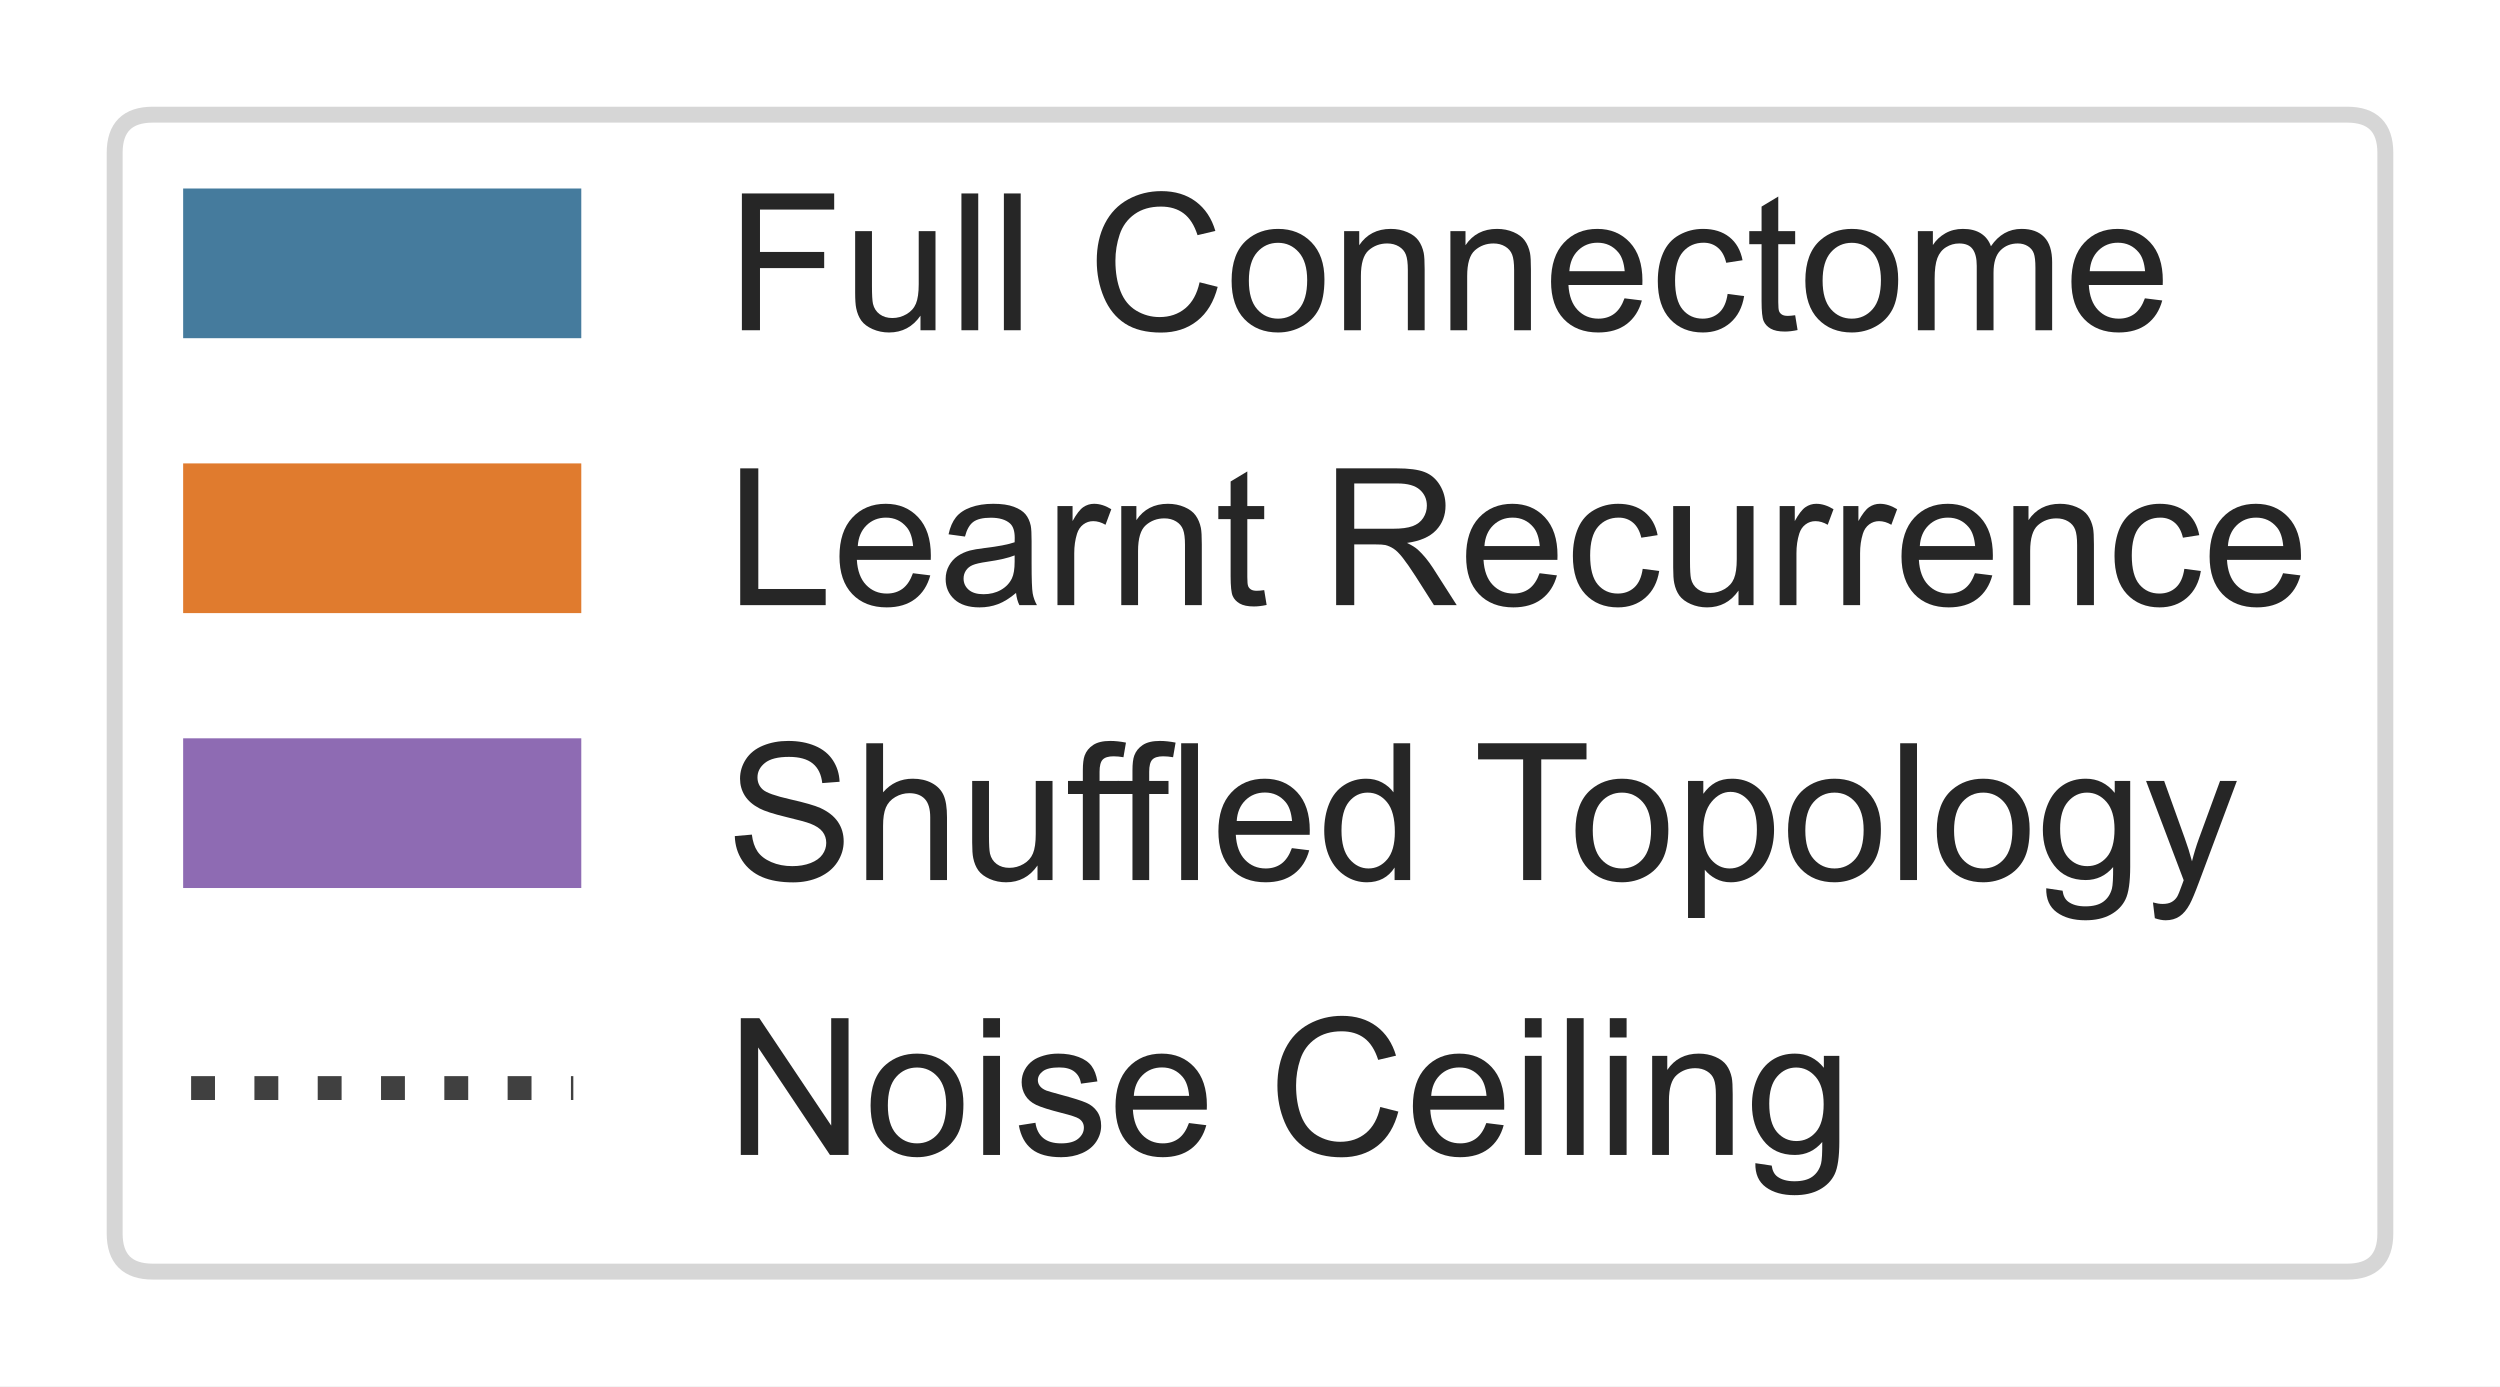
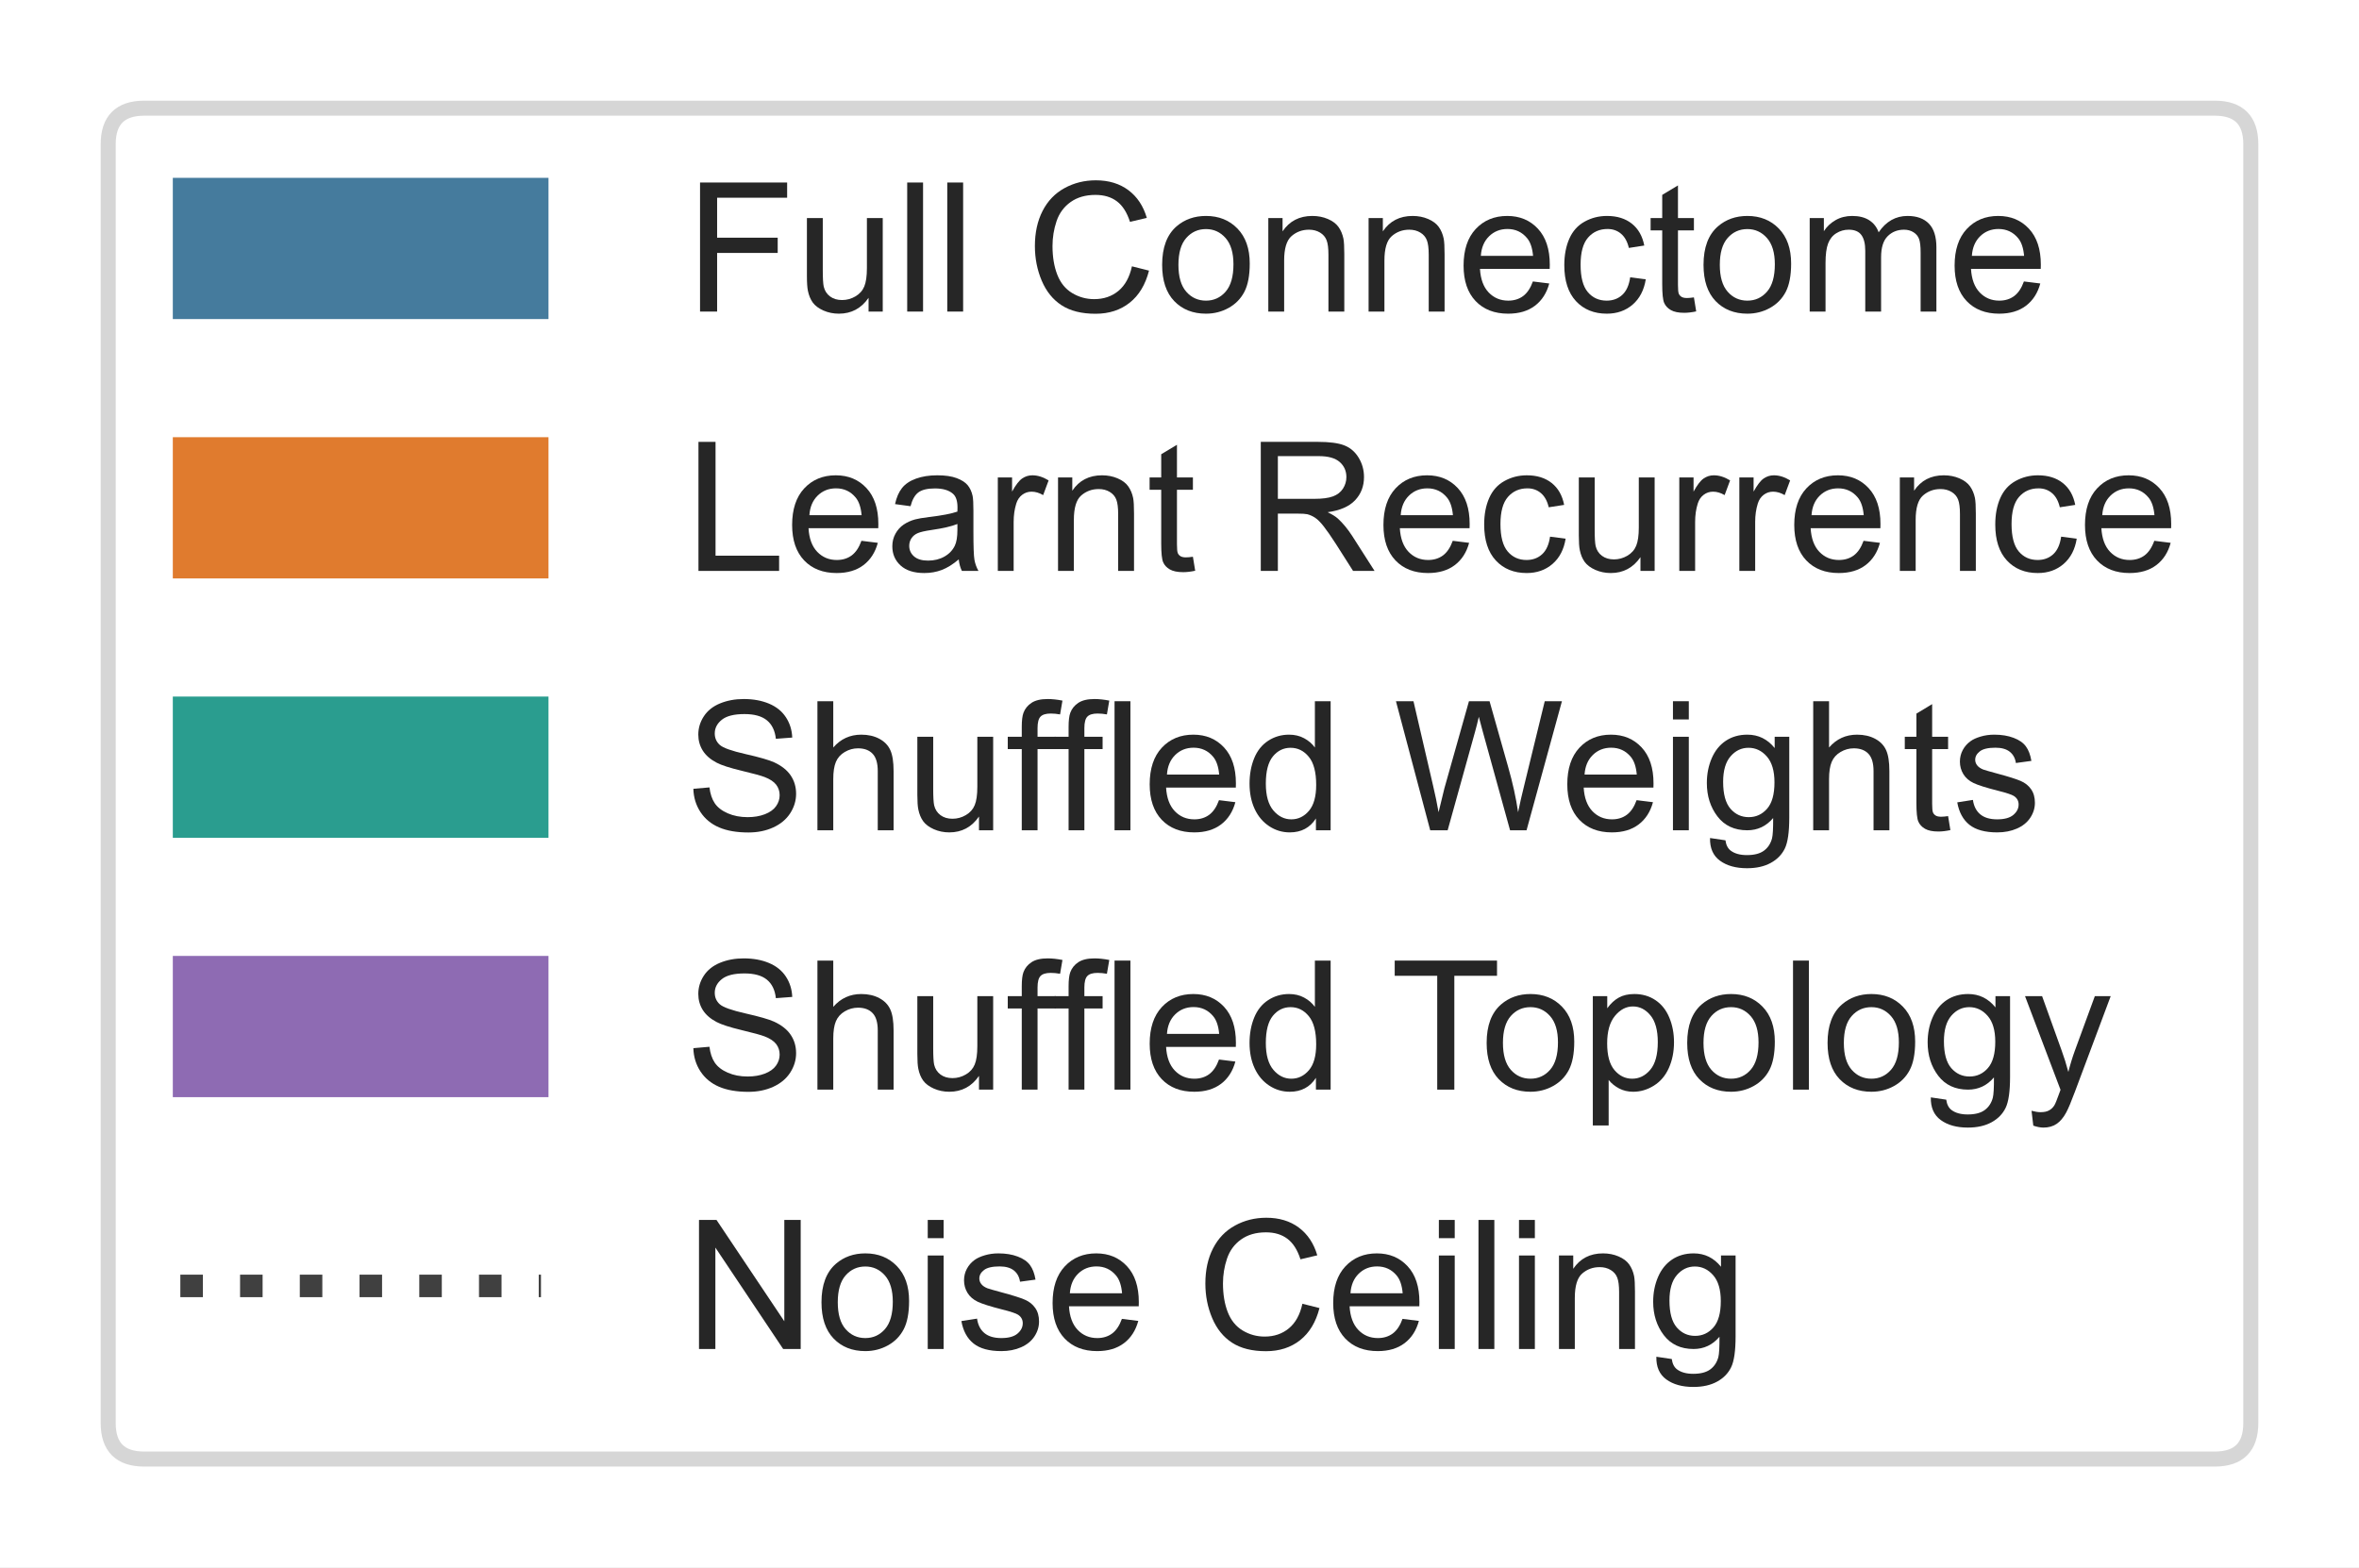
- <svg xmlns="http://www.w3.org/2000/svg" xmlns:xlink="http://www.w3.org/1999/xlink" width="156.979pt" height="87.047pt" viewBox="0 0 156.979 87.047" version="1.1">
+ <svg xmlns="http://www.w3.org/2000/svg" xmlns:xlink="http://www.w3.org/1999/xlink" width="156.979pt" height="104.309pt" viewBox="0 0 156.979 104.309" version="1.1">
  <defs>
    <style type="text/css">*{stroke-linejoin: round; stroke-linecap: butt}</style>
  </defs>
  <g id="figure_1">
    <g id="patch_1">
-       <path d="M 0 87.047  L 156.979 87.047  L 156.979 0  L 0 0  z " style="fill: #ffffff" />
+       <path d="M 0 104.309  L 156.979 104.309  L 156.979 0  L 0 0  z " style="fill: #ffffff" />
    </g>
    <g id="legend_1">
      <g id="patch_2">
-         <path d="M 9.6 79.847  L 147.379 79.847  Q 149.779 79.847 149.779 77.447  L 149.779 9.6  Q 149.779 7.2 147.379 7.2  L 9.6 7.2  Q 7.2 7.2 7.2 9.6  L 7.2 77.447  Q 7.2 79.847 9.6 79.847  z " style="fill: #ffffff; opacity: 0.8; stroke: #cccccc; stroke-linejoin: miter" />
+         <path d="M 9.6 97.109  L 147.379 97.109  Q 149.779 97.109 149.779 94.709  L 149.779 9.6  Q 149.779 7.2 147.379 7.2  L 9.6 7.2  Q 7.2 7.2 7.2 9.6  L 7.2 94.709  Q 7.2 97.109 9.6 97.109  z " style="fill: #ffffff; opacity: 0.8; stroke: #cccccc; stroke-linejoin: miter" />
      </g>
      <g id="patch_3">
        <path d="M 12 20.736  L 36 20.736  L 36 12.336  L 12 12.336  z " style="fill: #457b9d; stroke: #457b9d; stroke-linejoin: miter" />
      </g>
      <g id="text_1">
        <g style="fill: #262626" transform="translate(45.6 20.73633) scale(0.12 -0.12)">
          <defs>
            <path id="ArialMT-29" d="M 525 0  L 525 4581  L 3616 4581  L 3616 4041  L 1131 4041  L 1131 2622  L 3281 2622  L 3281 2081  L 1131 2081  L 1131 0  L 525 0  z " transform="scale(0.015625)" />
            <path id="ArialMT-58" d="M 2597 0  L 2597 488  Q 2209 -75 1544 -75  Q 1250 -75 995 37  Q 741 150 617 320  Q 494 491 444 738  Q 409 903 409 1263  L 409 3319  L 972 3319  L 972 1478  Q 972 1038 1006 884  Q 1059 663 1231 536  Q 1403 409 1656 409  Q 1909 409 2131 539  Q 2353 669 2445 892  Q 2538 1116 2538 1541  L 2538 3319  L 3100 3319  L 3100 0  L 2597 0  z " transform="scale(0.015625)" />
            <path id="ArialMT-4f" d="M 409 0  L 409 4581  L 972 4581  L 972 0  L 409 0  z " transform="scale(0.015625)" />
            <path id="ArialMT-3" transform="scale(0.015625)" />
            <path id="ArialMT-26" d="M 3763 1606  L 4369 1453  Q 4178 706 3683 314  Q 3188 -78 2472 -78  Q 1731 -78 1267 223  Q 803 525 561 1097  Q 319 1669 319 2325  Q 319 3041 592 3573  Q 866 4106 1370 4382  Q 1875 4659 2481 4659  Q 3169 4659 3637 4309  Q 4106 3959 4291 3325  L 3694 3184  Q 3534 3684 3231 3912  Q 2928 4141 2469 4141  Q 1941 4141 1586 3887  Q 1231 3634 1087 3207  Q 944 2781 944 2328  Q 944 1744 1114 1308  Q 1284 872 1643 656  Q 2003 441 2422 441  Q 2931 441 3284 734  Q 3638 1028 3763 1606  z " transform="scale(0.015625)" />
            <path id="ArialMT-52" d="M 213 1659  Q 213 2581 725 3025  Q 1153 3394 1769 3394  Q 2453 3394 2887 2945  Q 3322 2497 3322 1706  Q 3322 1066 3130 698  Q 2938 331 2570 128  Q 2203 -75 1769 -75  Q 1072 -75 642 372  Q 213 819 213 1659  z M 791 1659  Q 791 1022 1069 705  Q 1347 388 1769 388  Q 2188 388 2466 706  Q 2744 1025 2744 1678  Q 2744 2294 2464 2611  Q 2184 2928 1769 2928  Q 1347 2928 1069 2612  Q 791 2297 791 1659  z " transform="scale(0.015625)" />
            <path id="ArialMT-51" d="M 422 0  L 422 3319  L 928 3319  L 928 2847  Q 1294 3394 1984 3394  Q 2284 3394 2536 3286  Q 2788 3178 2913 3003  Q 3038 2828 3088 2588  Q 3119 2431 3119 2041  L 3119 0  L 2556 0  L 2556 2019  Q 2556 2363 2490 2533  Q 2425 2703 2258 2804  Q 2091 2906 1866 2906  Q 1506 2906 1245 2678  Q 984 2450 984 1813  L 984 0  L 422 0  z " transform="scale(0.015625)" />
            <path id="ArialMT-48" d="M 2694 1069  L 3275 997  Q 3138 488 2766 206  Q 2394 -75 1816 -75  Q 1088 -75 661 373  Q 234 822 234 1631  Q 234 2469 665 2931  Q 1097 3394 1784 3394  Q 2450 3394 2872 2941  Q 3294 2488 3294 1666  Q 3294 1616 3291 1516  L 816 1516  Q 847 969 1125 678  Q 1403 388 1819 388  Q 2128 388 2347 550  Q 2566 713 2694 1069  z M 847 1978  L 2700 1978  Q 2663 2397 2488 2606  Q 2219 2931 1791 2931  Q 1403 2931 1139 2672  Q 875 2413 847 1978  z " transform="scale(0.015625)" />
            <path id="ArialMT-46" d="M 2588 1216  L 3141 1144  Q 3050 572 2676 248  Q 2303 -75 1759 -75  Q 1078 -75 664 370  Q 250 816 250 1647  Q 250 2184 428 2587  Q 606 2991 970 3192  Q 1334 3394 1763 3394  Q 2303 3394 2647 3120  Q 2991 2847 3088 2344  L 2541 2259  Q 2463 2594 2264 2762  Q 2066 2931 1784 2931  Q 1359 2931 1093 2626  Q 828 2322 828 1663  Q 828 994 1084 691  Q 1341 388 1753 388  Q 2084 388 2306 591  Q 2528 794 2588 1216  z " transform="scale(0.015625)" />
            <path id="ArialMT-57" d="M 1650 503  L 1731 6  Q 1494 -44 1306 -44  Q 1000 -44 831 53  Q 663 150 594 308  Q 525 466 525 972  L 525 2881  L 113 2881  L 113 3319  L 525 3319  L 525 4141  L 1084 4478  L 1084 3319  L 1650 3319  L 1650 2881  L 1084 2881  L 1084 941  Q 1084 700 1114 631  Q 1144 563 1211 522  Q 1278 481 1403 481  Q 1497 481 1650 503  z " transform="scale(0.015625)" />
            <path id="ArialMT-50" d="M 422 0  L 422 3319  L 925 3319  L 925 2853  Q 1081 3097 1340 3245  Q 1600 3394 1931 3394  Q 2300 3394 2536 3241  Q 2772 3088 2869 2813  Q 3263 3394 3894 3394  Q 4388 3394 4653 3120  Q 4919 2847 4919 2278  L 4919 0  L 4359 0  L 4359 2091  Q 4359 2428 4304 2576  Q 4250 2725 4106 2815  Q 3963 2906 3769 2906  Q 3419 2906 3187 2673  Q 2956 2441 2956 1928  L 2956 0  L 2394 0  L 2394 2156  Q 2394 2531 2256 2718  Q 2119 2906 1806 2906  Q 1569 2906 1367 2781  Q 1166 2656 1075 2415  Q 984 2175 984 1722  L 984 0  L 422 0  z " transform="scale(0.015625)" />
          </defs>
          <use xlink:href="#ArialMT-29" />
          <use xlink:href="#ArialMT-58" transform="translate(61.07812 0)" />
          <use xlink:href="#ArialMT-4f" transform="translate(116.6875 0)" />
          <use xlink:href="#ArialMT-4f" transform="translate(138.9062 0)" />
          <use xlink:href="#ArialMT-3" transform="translate(161.125 0)" />
          <use xlink:href="#ArialMT-26" transform="translate(188.9062 0)" />
          <use xlink:href="#ArialMT-52" transform="translate(261.125 0)" />
          <use xlink:href="#ArialMT-51" transform="translate(316.7344 0)" />
          <use xlink:href="#ArialMT-51" transform="translate(372.3438 0)" />
          <use xlink:href="#ArialMT-48" transform="translate(427.9531 0)" />
          <use xlink:href="#ArialMT-46" transform="translate(483.5625 0)" />
          <use xlink:href="#ArialMT-57" transform="translate(533.5625 0)" />
          <use xlink:href="#ArialMT-52" transform="translate(561.3438 0)" />
          <use xlink:href="#ArialMT-50" transform="translate(616.9531 0)" />
          <use xlink:href="#ArialMT-48" transform="translate(700.25 0)" />
        </g>
      </g>
      <g id="patch_4">
        <path d="M 12 37.998  L 36 37.998  L 36 29.598  L 12 29.598  z " style="fill: #e07b2e; stroke: #e07b2e; stroke-linejoin: miter" />
      </g>
      <g id="text_2">
        <g style="fill: #262626" transform="translate(45.6 37.99805) scale(0.12 -0.12)">
          <defs>
            <path id="ArialMT-2f" d="M 469 0  L 469 4581  L 1075 4581  L 1075 541  L 3331 541  L 3331 0  L 469 0  z " transform="scale(0.015625)" />
            <path id="ArialMT-44" d="M 2588 409  Q 2275 144 1986 34  Q 1697 -75 1366 -75  Q 819 -75 525 192  Q 231 459 231 875  Q 231 1119 342 1320  Q 453 1522 633 1644  Q 813 1766 1038 1828  Q 1203 1872 1538 1913  Q 2219 1994 2541 2106  Q 2544 2222 2544 2253  Q 2544 2597 2384 2738  Q 2169 2928 1744 2928  Q 1347 2928 1158 2789  Q 969 2650 878 2297  L 328 2372  Q 403 2725 575 2942  Q 747 3159 1072 3276  Q 1397 3394 1825 3394  Q 2250 3394 2515 3294  Q 2781 3194 2906 3042  Q 3031 2891 3081 2659  Q 3109 2516 3109 2141  L 3109 1391  Q 3109 606 3145 398  Q 3181 191 3288 0  L 2700 0  Q 2613 175 2588 409  z M 2541 1666  Q 2234 1541 1622 1453  Q 1275 1403 1131 1340  Q 988 1278 909 1158  Q 831 1038 831 891  Q 831 666 1001 516  Q 1172 366 1500 366  Q 1825 366 2078 508  Q 2331 650 2450 897  Q 2541 1088 2541 1459  L 2541 1666  z " transform="scale(0.015625)" />
            <path id="ArialMT-55" d="M 416 0  L 416 3319  L 922 3319  L 922 2816  Q 1116 3169 1280 3281  Q 1444 3394 1641 3394  Q 1925 3394 2219 3213  L 2025 2691  Q 1819 2813 1613 2813  Q 1428 2813 1281 2702  Q 1134 2591 1072 2394  Q 978 2094 978 1738  L 978 0  L 416 0  z " transform="scale(0.015625)" />
            <path id="ArialMT-35" d="M 503 0  L 503 4581  L 2534 4581  Q 3147 4581 3465 4457  Q 3784 4334 3975 4021  Q 4166 3709 4166 3331  Q 4166 2844 3850 2509  Q 3534 2175 2875 2084  Q 3116 1969 3241 1856  Q 3506 1613 3744 1247  L 4541 0  L 3778 0  L 3172 953  Q 2906 1366 2734 1584  Q 2563 1803 2427 1890  Q 2291 1978 2150 2013  Q 2047 2034 1813 2034  L 1109 2034  L 1109 0  L 503 0  z M 1109 2559  L 2413 2559  Q 2828 2559 3062 2645  Q 3297 2731 3419 2920  Q 3541 3109 3541 3331  Q 3541 3656 3305 3865  Q 3069 4075 2559 4075  L 1109 4075  L 1109 2559  z " transform="scale(0.015625)" />
          </defs>
          <use xlink:href="#ArialMT-2f" />
          <use xlink:href="#ArialMT-48" transform="translate(55.60938 0)" />
          <use xlink:href="#ArialMT-44" transform="translate(111.2188 0)" />
          <use xlink:href="#ArialMT-55" transform="translate(166.8281 0)" />
          <use xlink:href="#ArialMT-51" transform="translate(200.125 0)" />
          <use xlink:href="#ArialMT-57" transform="translate(255.7344 0)" />
          <use xlink:href="#ArialMT-3" transform="translate(283.5156 0)" />
          <use xlink:href="#ArialMT-35" transform="translate(311.2969 0)" />
          <use xlink:href="#ArialMT-48" transform="translate(383.5156 0)" />
          <use xlink:href="#ArialMT-46" transform="translate(439.125 0)" />
          <use xlink:href="#ArialMT-58" transform="translate(489.125 0)" />
          <use xlink:href="#ArialMT-55" transform="translate(544.7344 0)" />
          <use xlink:href="#ArialMT-55" transform="translate(578.0312 0)" />
          <use xlink:href="#ArialMT-48" transform="translate(611.3281 0)" />
          <use xlink:href="#ArialMT-51" transform="translate(666.9375 0)" />
          <use xlink:href="#ArialMT-46" transform="translate(722.5469 0)" />
          <use xlink:href="#ArialMT-48" transform="translate(772.5469 0)" />
        </g>
      </g>
      <g id="patch_5">
-         <path d="M 12 55.26  L 36 55.26  L 36 46.86  L 12 46.86  z " style="fill: #8e6bb3; stroke: #8e6bb3; stroke-linejoin: miter" />
+         <path d="M 12 55.26  L 36 55.26  L 36 46.86  L 12 46.86  z " style="fill: #2a9d8f; stroke: #2a9d8f; stroke-linejoin: miter" />
      </g>
      <g id="text_3">
        <g style="fill: #262626" transform="translate(45.6 55.25977) scale(0.12 -0.12)">
          <defs>
            <path id="ArialMT-36" d="M 288 1472  L 859 1522  Q 900 1178 1048 958  Q 1197 738 1509 602  Q 1822 466 2213 466  Q 2559 466 2825 569  Q 3091 672 3220 851  Q 3350 1031 3350 1244  Q 3350 1459 3225 1620  Q 3100 1781 2813 1891  Q 2628 1963 1997 2114  Q 1366 2266 1113 2400  Q 784 2572 623 2826  Q 463 3081 463 3397  Q 463 3744 659 4045  Q 856 4347 1234 4503  Q 1613 4659 2075 4659  Q 2584 4659 2973 4495  Q 3363 4331 3572 4012  Q 3781 3694 3797 3291  L 3216 3247  Q 3169 3681 2898 3903  Q 2628 4125 2100 4125  Q 1550 4125 1298 3923  Q 1047 3722 1047 3438  Q 1047 3191 1225 3031  Q 1400 2872 2139 2705  Q 2878 2538 3153 2413  Q 3553 2228 3743 1945  Q 3934 1663 3934 1294  Q 3934 928 3725 604  Q 3516 281 3123 101  Q 2731 -78 2241 -78  Q 1619 -78 1198 103  Q 778 284 539 648  Q 300 1013 288 1472  z " transform="scale(0.015625)" />
            <path id="ArialMT-4b" d="M 422 0  L 422 4581  L 984 4581  L 984 2938  Q 1378 3394 1978 3394  Q 2347 3394 2619 3248  Q 2891 3103 3008 2847  Q 3125 2591 3125 2103  L 3125 0  L 2563 0  L 2563 2103  Q 2563 2525 2380 2717  Q 2197 2909 1863 2909  Q 1613 2909 1392 2779  Q 1172 2650 1078 2428  Q 984 2206 984 1816  L 984 0  L 422 0  z " transform="scale(0.015625)" />
            <path id="ArialMT-49" d="M 556 0  L 556 2881  L 59 2881  L 59 3319  L 556 3319  L 556 3672  Q 556 4006 616 4169  Q 697 4388 901 4523  Q 1106 4659 1475 4659  Q 1713 4659 2000 4603  L 1916 4113  Q 1741 4144 1584 4144  Q 1328 4144 1222 4034  Q 1116 3925 1116 3625  L 1116 3319  L 1763 3319  L 1763 2881  L 1116 2881  L 1116 0  L 556 0  z " transform="scale(0.015625)" />
            <path id="ArialMT-47" d="M 2575 0  L 2575 419  Q 2259 -75 1647 -75  Q 1250 -75 917 144  Q 584 363 401 755  Q 219 1147 219 1656  Q 219 2153 384 2558  Q 550 2963 881 3178  Q 1213 3394 1622 3394  Q 1922 3394 2156 3267  Q 2391 3141 2538 2938  L 2538 4581  L 3097 4581  L 3097 0  L 2575 0  z M 797 1656  Q 797 1019 1065 703  Q 1334 388 1700 388  Q 2069 388 2326 689  Q 2584 991 2584 1609  Q 2584 2291 2321 2609  Q 2059 2928 1675 2928  Q 1300 2928 1048 2622  Q 797 2316 797 1656  z " transform="scale(0.015625)" />
+             <path id="ArialMT-3a" d="M 1294 0  L 78 4581  L 700 4581  L 1397 1578  Q 1509 1106 1591 641  Q 1766 1375 1797 1488  L 2669 4581  L 3400 4581  L 4056 2263  Q 4303 1400 4413 641  Q 4500 1075 4641 1638  L 5359 4581  L 5969 4581  L 4713 0  L 4128 0  L 3163 3491  Q 3041 3928 3019 4028  Q 2947 3713 2884 3491  L 1913 0  L 1294 0  z " transform="scale(0.015625)" />
+             <path id="ArialMT-4c" d="M 425 3934  L 425 4581  L 988 4581  L 988 3934  L 425 3934  z M 425 0  L 425 3319  L 988 3319  L 988 0  L 425 0  z " transform="scale(0.015625)" />
+             <path id="ArialMT-4a" d="M 319 -275  L 866 -356  Q 900 -609 1056 -725  Q 1266 -881 1628 -881  Q 2019 -881 2231 -725  Q 2444 -569 2519 -288  Q 2563 -116 2559 434  Q 2191 0 1641 0  Q 956 0 581 494  Q 206 988 206 1678  Q 206 2153 378 2554  Q 550 2956 876 3175  Q 1203 3394 1644 3394  Q 2231 3394 2613 2919  L 2613 3319  L 3131 3319  L 3131 450  Q 3131 -325 2973 -648  Q 2816 -972 2473 -1159  Q 2131 -1347 1631 -1347  Q 1038 -1347 672 -1080  Q 306 -813 319 -275  z M 784 1719  Q 784 1066 1043 766  Q 1303 466 1694 466  Q 2081 466 2343 764  Q 2606 1063 2606 1700  Q 2606 2309 2336 2618  Q 2066 2928 1684 2928  Q 1309 2928 1046 2623  Q 784 2319 784 1719  z " transform="scale(0.015625)" />
+             <path id="ArialMT-56" d="M 197 991  L 753 1078  Q 800 744 1014 566  Q 1228 388 1613 388  Q 2000 388 2187 545  Q 2375 703 2375 916  Q 2375 1106 2209 1216  Q 2094 1291 1634 1406  Q 1016 1563 777 1677  Q 538 1791 414 1992  Q 291 2194 291 2438  Q 291 2659 392 2848  Q 494 3038 669 3163  Q 800 3259 1026 3326  Q 1253 3394 1513 3394  Q 1903 3394 2198 3281  Q 2494 3169 2634 2976  Q 2775 2784 2828 2463  L 2278 2388  Q 2241 2644 2061 2787  Q 1881 2931 1553 2931  Q 1166 2931 1000 2803  Q 834 2675 834 2503  Q 834 2394 903 2306  Q 972 2216 1119 2156  Q 1203 2125 1616 2013  Q 2213 1853 2448 1751  Q 2684 1650 2818 1456  Q 2953 1263 2953 975  Q 2953 694 2789 445  Q 2625 197 2315 61  Q 2006 -75 1616 -75  Q 969 -75 630 194  Q 291 463 197 991  z " transform="scale(0.015625)" />
+           </defs>
+           <use xlink:href="#ArialMT-36" />
+           <use xlink:href="#ArialMT-4b" transform="translate(66.70312 0)" />
+           <use xlink:href="#ArialMT-58" transform="translate(122.3125 0)" />
+           <use xlink:href="#ArialMT-49" transform="translate(177.9219 0)" />
+           <use xlink:href="#ArialMT-49" transform="translate(203.8906 0)" />
+           <use xlink:href="#ArialMT-4f" transform="translate(231.6719 0)" />
+           <use xlink:href="#ArialMT-48" transform="translate(253.8906 0)" />
+           <use xlink:href="#ArialMT-47" transform="translate(309.5 0)" />
+           <use xlink:href="#ArialMT-3" transform="translate(365.1094 0)" />
+           <use xlink:href="#ArialMT-3a" transform="translate(392.8906 0)" />
+           <use xlink:href="#ArialMT-48" transform="translate(485.4688 0)" />
+           <use xlink:href="#ArialMT-4c" transform="translate(541.0781 0)" />
+           <use xlink:href="#ArialMT-4a" transform="translate(563.2969 0)" />
+           <use xlink:href="#ArialMT-4b" transform="translate(618.9062 0)" />
+           <use xlink:href="#ArialMT-57" transform="translate(674.5156 0)" />
+           <use xlink:href="#ArialMT-56" transform="translate(702.2969 0)" />
+         </g>
+       </g>
+       <g id="patch_6">
+         <path d="M 12 72.522  L 36 72.522  L 36 64.122  L 12 64.122  z " style="fill: #8e6bb3; stroke: #8e6bb3; stroke-linejoin: miter" />
+       </g>
+       <g id="text_4">
+         <g style="fill: #262626" transform="translate(45.6 72.52172) scale(0.12 -0.12)">
+           <defs>
            <path id="ArialMT-37" d="M 1659 0  L 1659 4041  L 150 4041  L 150 4581  L 3781 4581  L 3781 4041  L 2266 4041  L 2266 0  L 1659 0  z " transform="scale(0.015625)" />
            <path id="ArialMT-53" d="M 422 -1272  L 422 3319  L 934 3319  L 934 2888  Q 1116 3141 1344 3267  Q 1572 3394 1897 3394  Q 2322 3394 2647 3175  Q 2972 2956 3137 2557  Q 3303 2159 3303 1684  Q 3303 1175 3120 767  Q 2938 359 2589 142  Q 2241 -75 1856 -75  Q 1575 -75 1351 44  Q 1128 163 984 344  L 984 -1272  L 422 -1272  z M 931 1641  Q 931 1000 1190 694  Q 1450 388 1819 388  Q 2194 388 2461 705  Q 2728 1022 2728 1688  Q 2728 2322 2467 2637  Q 2206 2953 1844 2953  Q 1484 2953 1207 2617  Q 931 2281 931 1641  z " transform="scale(0.015625)" />
-             <path id="ArialMT-4a" d="M 319 -275  L 866 -356  Q 900 -609 1056 -725  Q 1266 -881 1628 -881  Q 2019 -881 2231 -725  Q 2444 -569 2519 -288  Q 2563 -116 2559 434  Q 2191 0 1641 0  Q 956 0 581 494  Q 206 988 206 1678  Q 206 2153 378 2554  Q 550 2956 876 3175  Q 1203 3394 1644 3394  Q 2231 3394 2613 2919  L 2613 3319  L 3131 3319  L 3131 450  Q 3131 -325 2973 -648  Q 2816 -972 2473 -1159  Q 2131 -1347 1631 -1347  Q 1038 -1347 672 -1080  Q 306 -813 319 -275  z M 784 1719  Q 784 1066 1043 766  Q 1303 466 1694 466  Q 2081 466 2343 764  Q 2606 1063 2606 1700  Q 2606 2309 2336 2618  Q 2066 2928 1684 2928  Q 1309 2928 1046 2623  Q 784 2319 784 1719  z " transform="scale(0.015625)" />
            <path id="ArialMT-5c" d="M 397 -1278  L 334 -750  Q 519 -800 656 -800  Q 844 -800 956 -737  Q 1069 -675 1141 -563  Q 1194 -478 1313 -144  Q 1328 -97 1363 -6  L 103 3319  L 709 3319  L 1400 1397  Q 1534 1031 1641 628  Q 1738 1016 1872 1384  L 2581 3319  L 3144 3319  L 1881 -56  Q 1678 -603 1566 -809  Q 1416 -1088 1222 -1217  Q 1028 -1347 759 -1347  Q 597 -1347 397 -1278  z " transform="scale(0.015625)" />
          </defs>
          <use xlink:href="#ArialMT-36" />
          <use xlink:href="#ArialMT-4b" transform="translate(66.70312 0)" />
          <use xlink:href="#ArialMT-58" transform="translate(122.3125 0)" />
          <use xlink:href="#ArialMT-49" transform="translate(177.9219 0)" />
          <use xlink:href="#ArialMT-49" transform="translate(203.8906 0)" />
          <use xlink:href="#ArialMT-4f" transform="translate(231.6719 0)" />
          <use xlink:href="#ArialMT-48" transform="translate(253.8906 0)" />
          <use xlink:href="#ArialMT-47" transform="translate(309.5 0)" />
          <use xlink:href="#ArialMT-3" transform="translate(365.1094 0)" />
          <use xlink:href="#ArialMT-37" transform="translate(391.0781 0)" />
          <use xlink:href="#ArialMT-52" transform="translate(441.0781 0)" />
          <use xlink:href="#ArialMT-53" transform="translate(496.6875 0)" />
          <use xlink:href="#ArialMT-52" transform="translate(552.2969 0)" />
          <use xlink:href="#ArialMT-4f" transform="translate(607.9062 0)" />
          <use xlink:href="#ArialMT-52" transform="translate(630.125 0)" />
          <use xlink:href="#ArialMT-4a" transform="translate(685.7344 0)" />
          <use xlink:href="#ArialMT-5c" transform="translate(741.3438 0)" />
        </g>
      </g>
      <g id="line2d_1">
-         <path d="M 12 68.322  L 24 68.322  L 36 68.322  " style="fill: none; stroke-dasharray: 1.5,2.475; stroke-dashoffset: 0; stroke: #404040; stroke-width: 1.5" />
+         <path d="M 12 85.584  L 24 85.584  L 36 85.584  " style="fill: none; stroke-dasharray: 1.5,2.475; stroke-dashoffset: 0; stroke: #404040; stroke-width: 1.5" />
      </g>
-       <g id="text_4">
-         <g style="fill: #262626" transform="translate(45.6 72.52172) scale(0.12 -0.12)">
+       <g id="text_5">
+         <g style="fill: #262626" transform="translate(45.6 89.78367) scale(0.12 -0.12)">
          <defs>
            <path id="ArialMT-31" d="M 488 0  L 488 4581  L 1109 4581  L 3516 984  L 3516 4581  L 4097 4581  L 4097 0  L 3475 0  L 1069 3600  L 1069 0  L 488 0  z " transform="scale(0.015625)" />
-             <path id="ArialMT-4c" d="M 425 3934  L 425 4581  L 988 4581  L 988 3934  L 425 3934  z M 425 0  L 425 3319  L 988 3319  L 988 0  L 425 0  z " transform="scale(0.015625)" />
-             <path id="ArialMT-56" d="M 197 991  L 753 1078  Q 800 744 1014 566  Q 1228 388 1613 388  Q 2000 388 2187 545  Q 2375 703 2375 916  Q 2375 1106 2209 1216  Q 2094 1291 1634 1406  Q 1016 1563 777 1677  Q 538 1791 414 1992  Q 291 2194 291 2438  Q 291 2659 392 2848  Q 494 3038 669 3163  Q 800 3259 1026 3326  Q 1253 3394 1513 3394  Q 1903 3394 2198 3281  Q 2494 3169 2634 2976  Q 2775 2784 2828 2463  L 2278 2388  Q 2241 2644 2061 2787  Q 1881 2931 1553 2931  Q 1166 2931 1000 2803  Q 834 2675 834 2503  Q 834 2394 903 2306  Q 972 2216 1119 2156  Q 1203 2125 1616 2013  Q 2213 1853 2448 1751  Q 2684 1650 2818 1456  Q 2953 1263 2953 975  Q 2953 694 2789 445  Q 2625 197 2315 61  Q 2006 -75 1616 -75  Q 969 -75 630 194  Q 291 463 197 991  z " transform="scale(0.015625)" />
          </defs>
          <use xlink:href="#ArialMT-31" />
          <use xlink:href="#ArialMT-52" transform="translate(72.21875 0)" />
          <use xlink:href="#ArialMT-4c" transform="translate(127.8281 0)" />
          <use xlink:href="#ArialMT-56" transform="translate(150.0469 0)" />
          <use xlink:href="#ArialMT-48" transform="translate(200.0469 0)" />
          <use xlink:href="#ArialMT-3" transform="translate(255.6562 0)" />
          <use xlink:href="#ArialMT-26" transform="translate(283.4375 0)" />
          <use xlink:href="#ArialMT-48" transform="translate(355.6562 0)" />
          <use xlink:href="#ArialMT-4c" transform="translate(411.2656 0)" />
          <use xlink:href="#ArialMT-4f" transform="translate(433.4844 0)" />
          <use xlink:href="#ArialMT-4c" transform="translate(455.7031 0)" />
          <use xlink:href="#ArialMT-51" transform="translate(477.9219 0)" />
          <use xlink:href="#ArialMT-4a" transform="translate(533.5312 0)" />
        </g>
      </g>
    </g>
  </g>
</svg>
